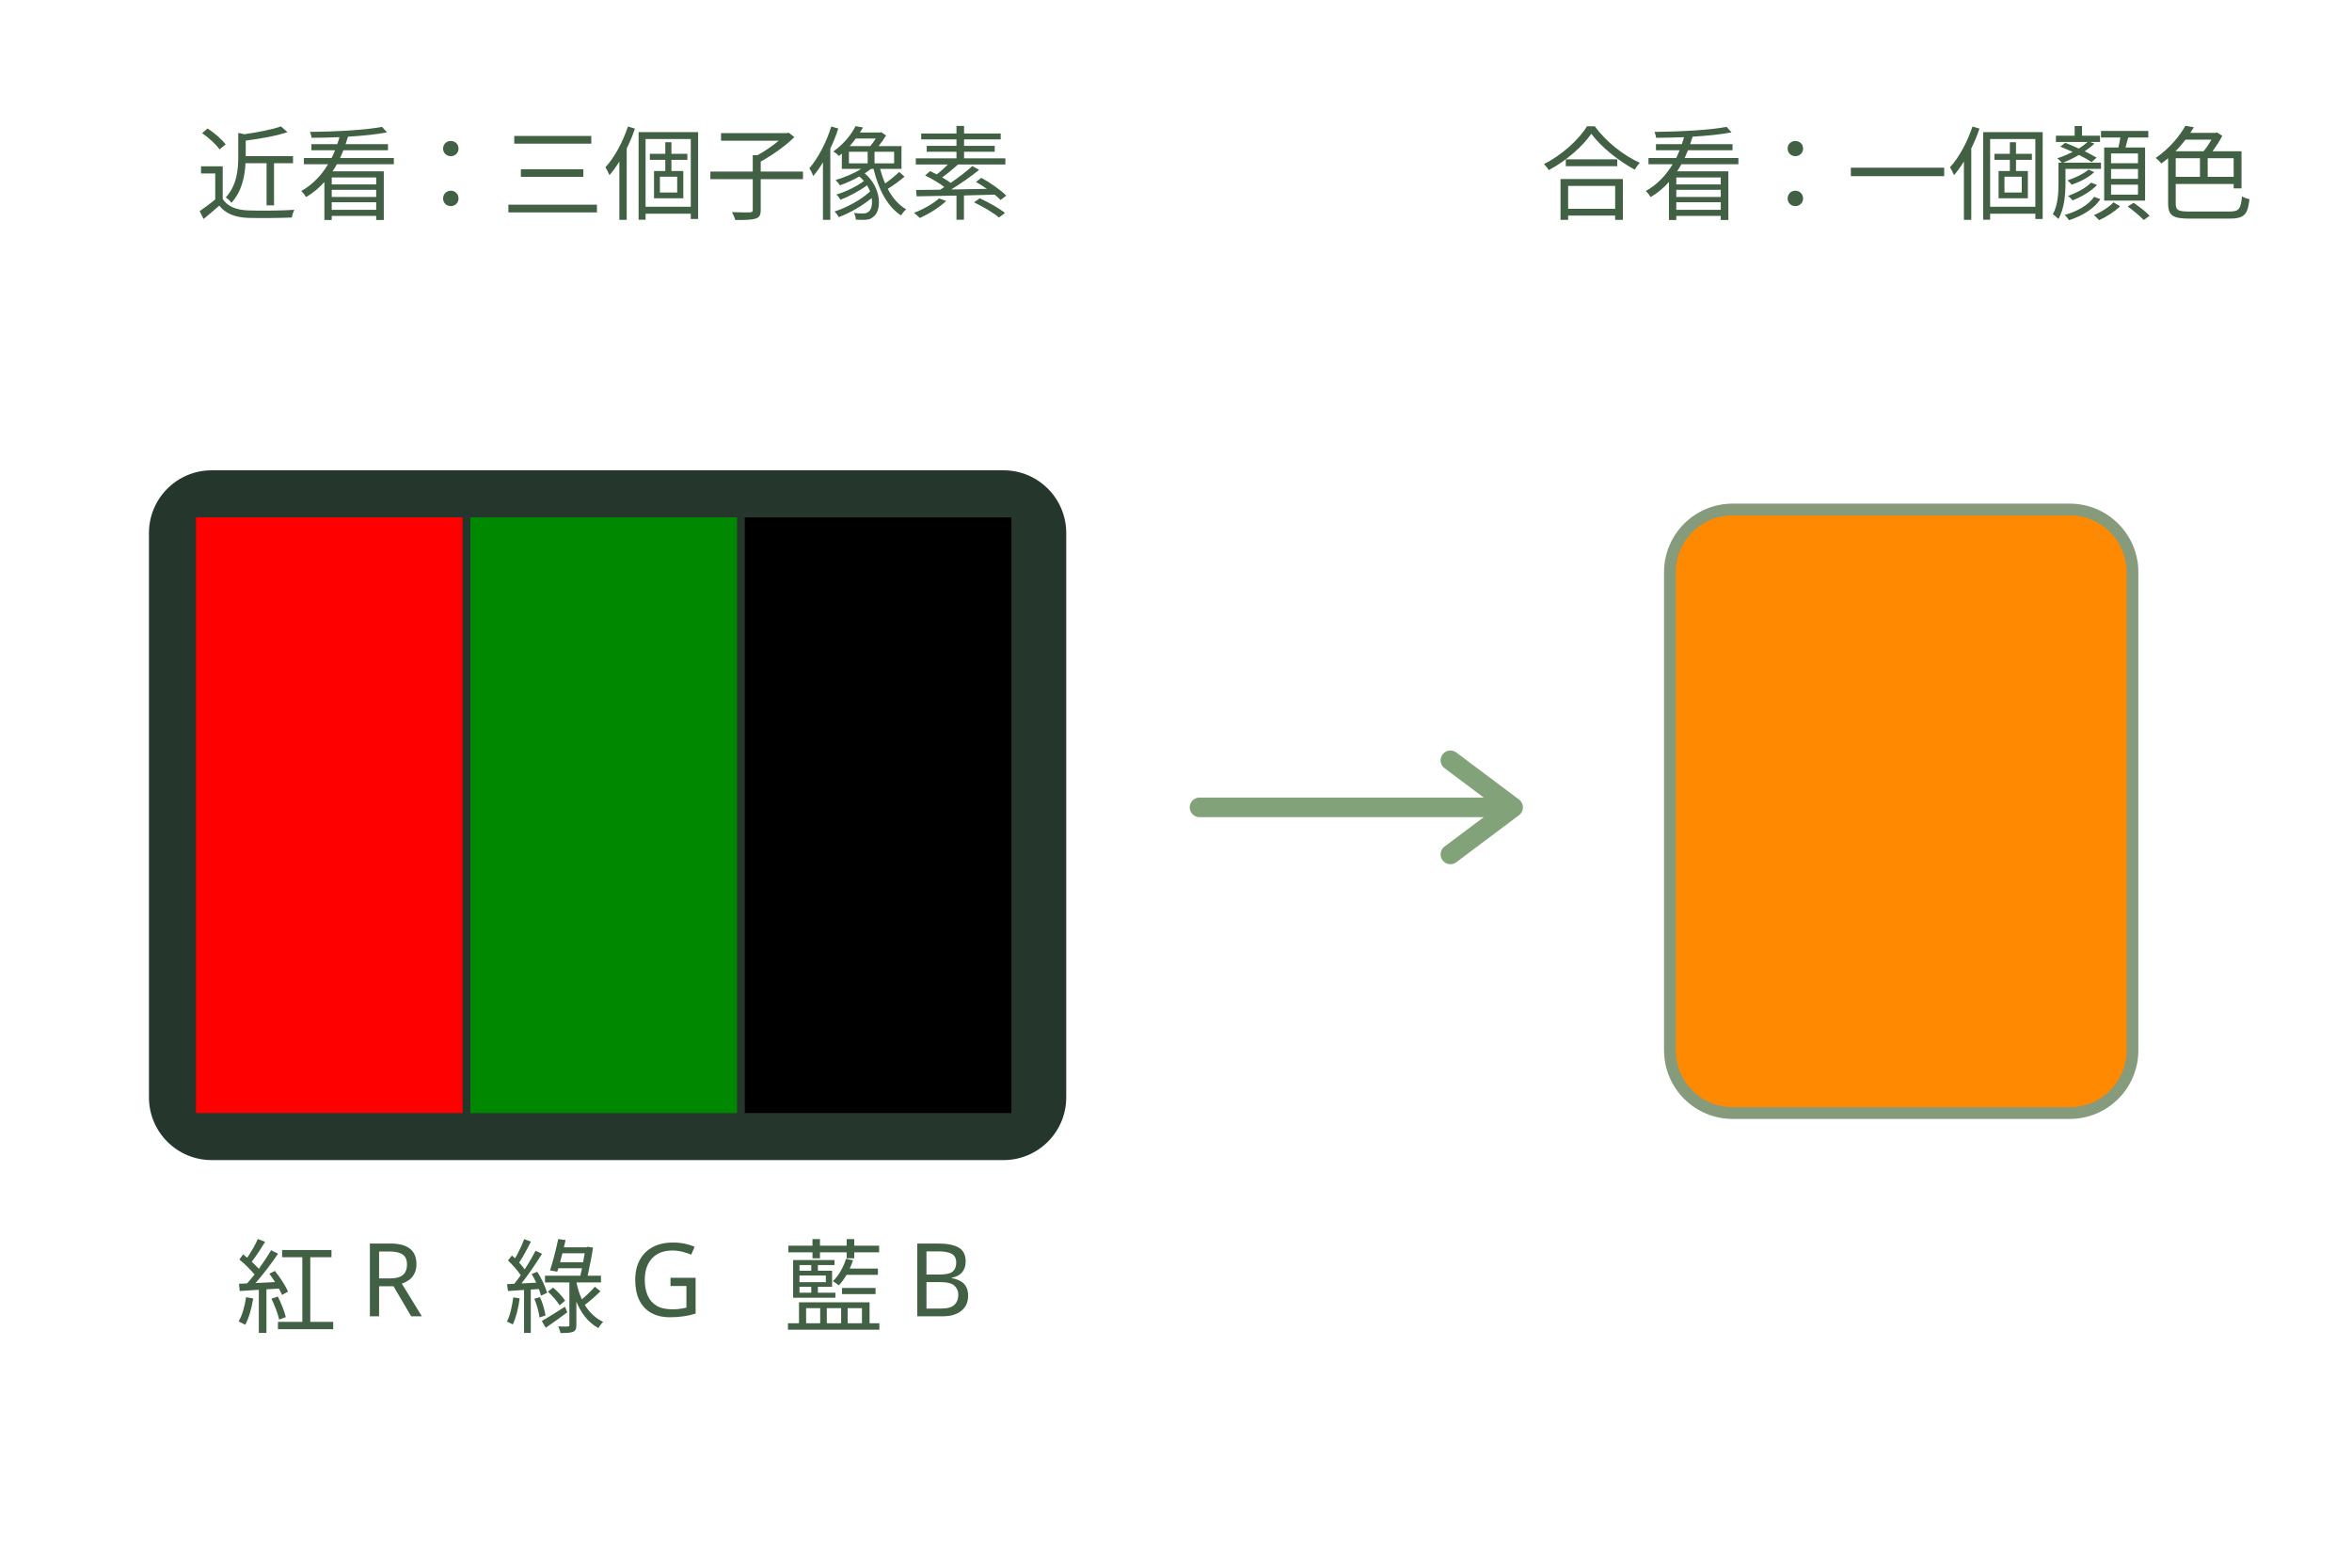
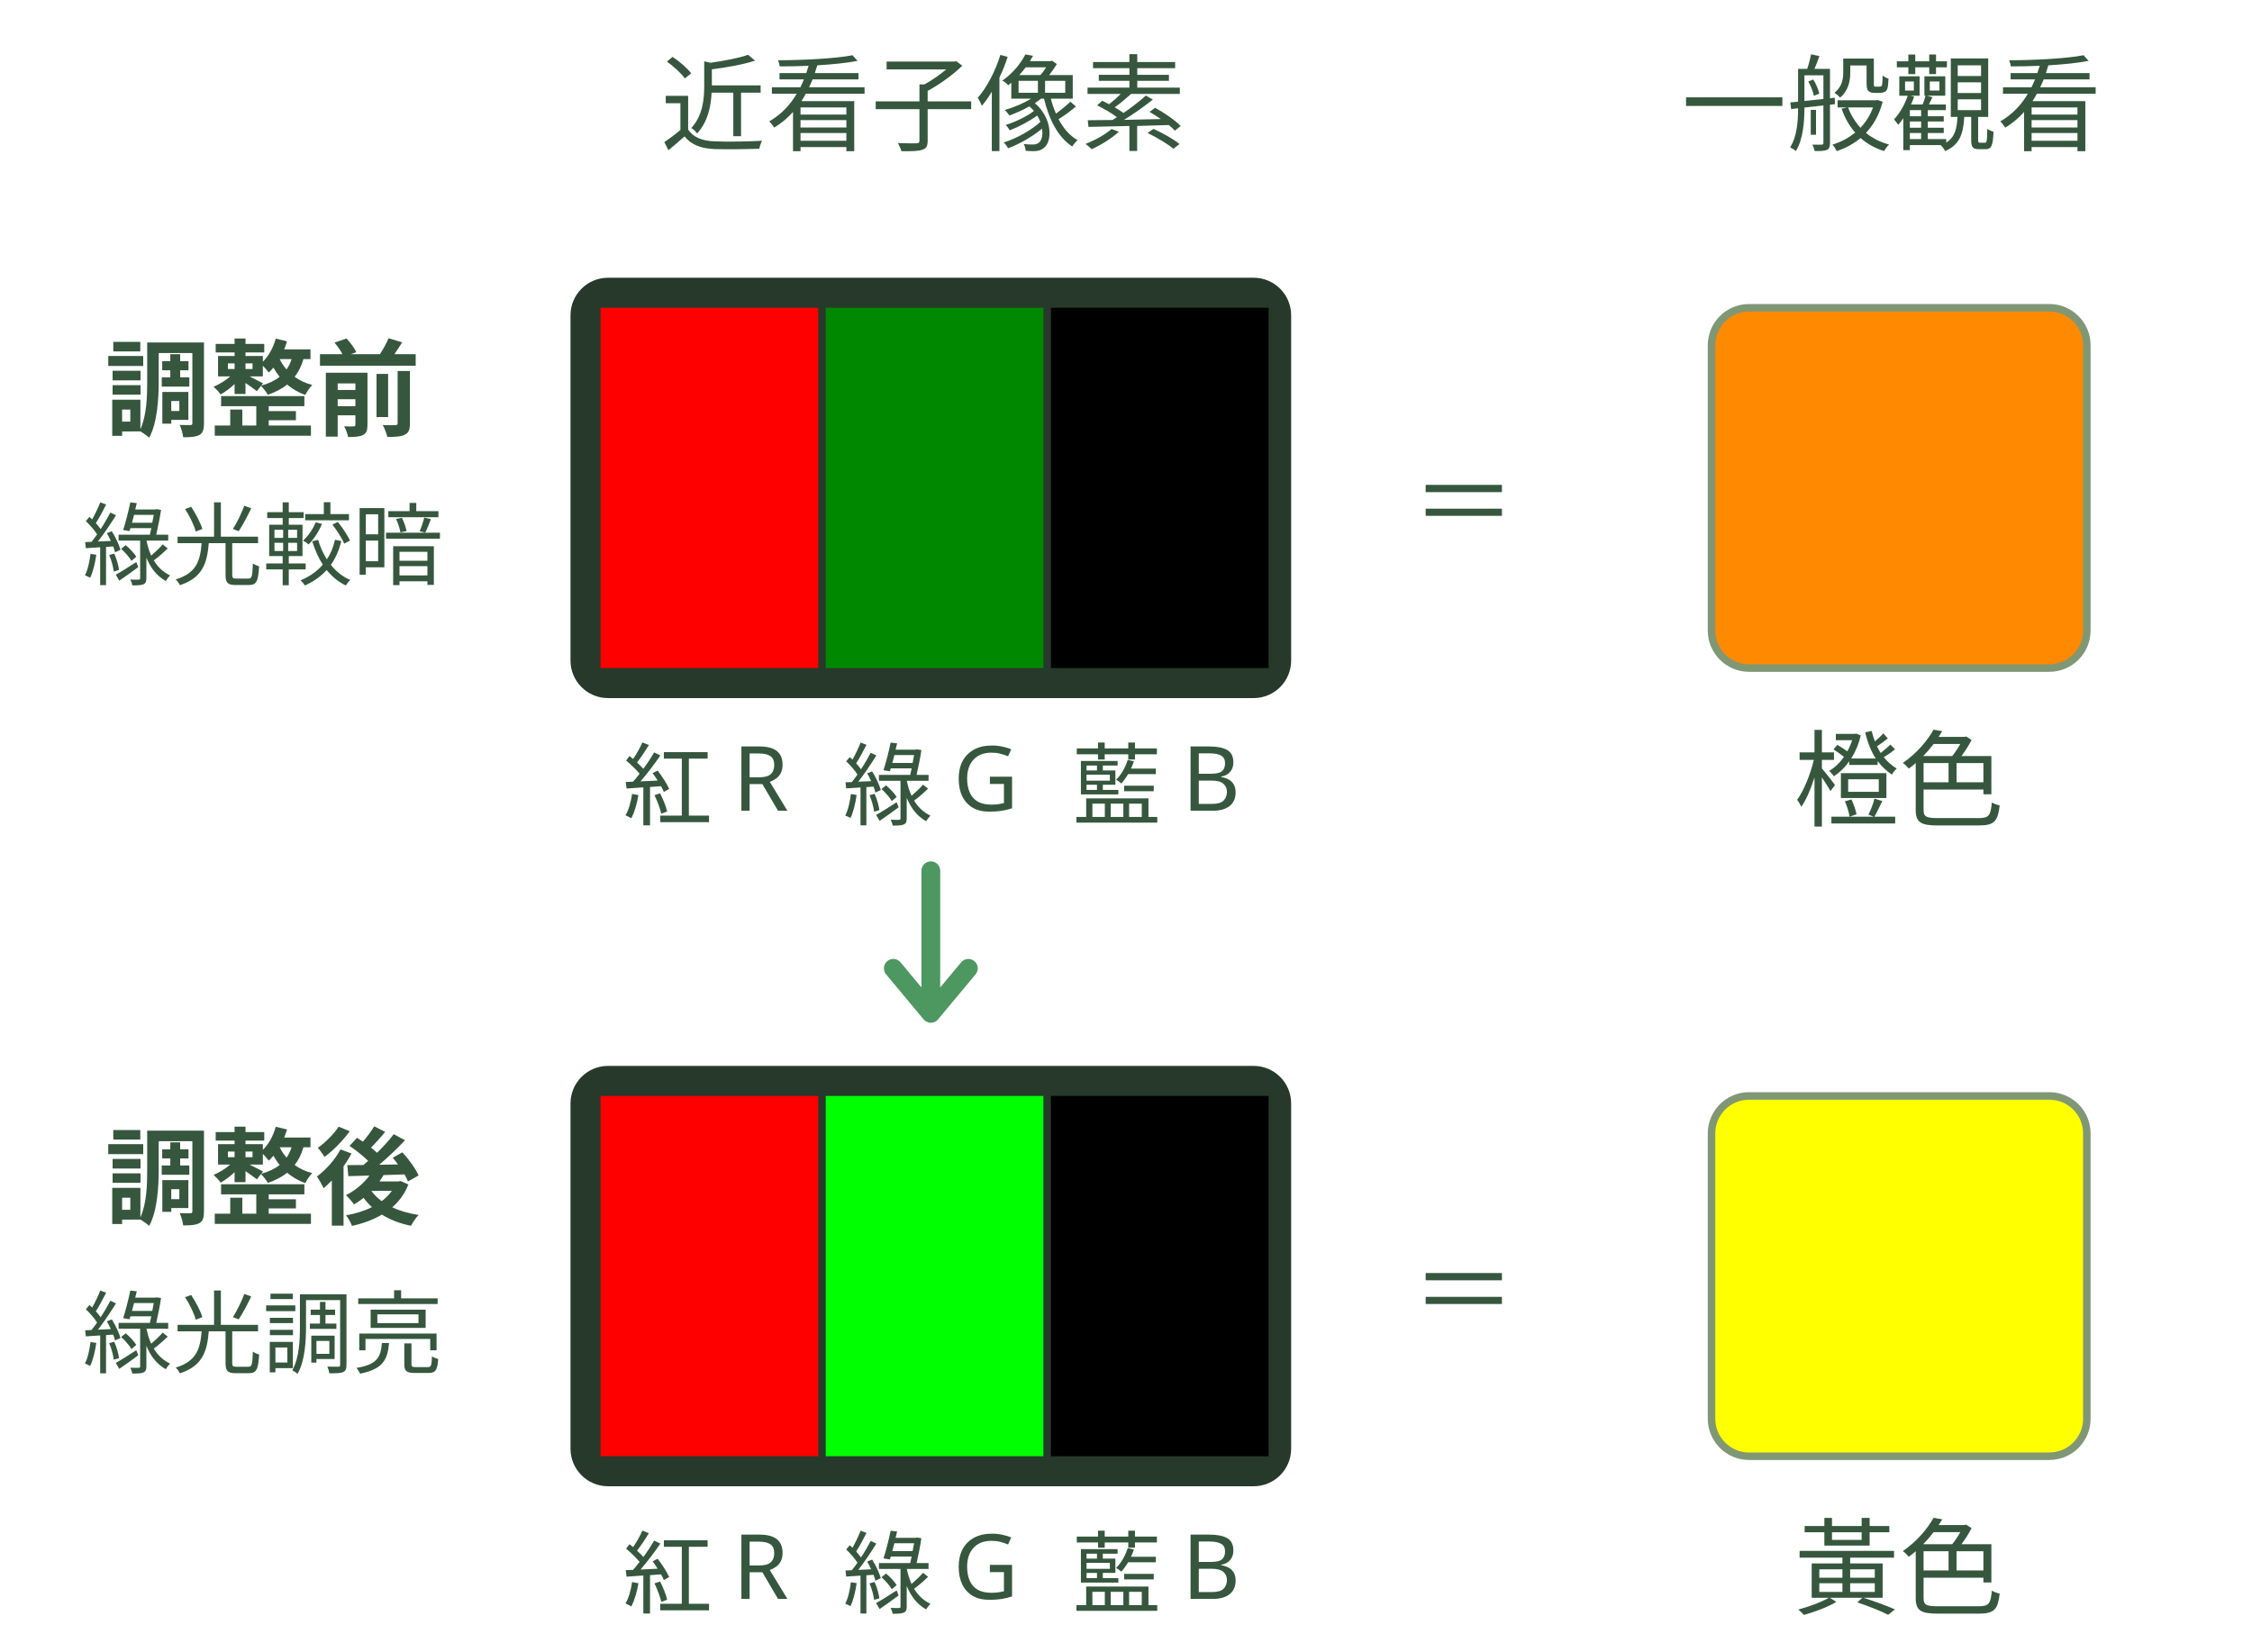
- <svg xmlns="http://www.w3.org/2000/svg" width="300" height="200" viewBox="0 0 300 200" role="img" aria-labelledby="title desc">
-   <style>text{font:13px system-ui,sans-serif;fill:#416044}path{fill:none;stroke-linecap:round;stroke-linejoin:round}</style>
-   <text x="77" y="27" text-anchor="middle">近看：三個子像素</text>
-   <text x="242" y="27" text-anchor="middle">合看：一個顏色</text>
-   <rect x="19" y="60" width="117" height="88" fill="#25372c" rx="8" />
-   <rect x="25" y="66" width="34" height="76" fill="rgb(255, 0, 0)" data-subpixel="0" />
-   <rect x="60" y="66" width="34" height="76" fill="rgb(0, 137, 0)" data-subpixel="1" />
-   <rect x="95" y="66" width="34" height="76" fill="rgb(0, 0, 0)" data-subpixel="2" />
-   <text x="42" y="169" text-anchor="middle">紅 R</text>
-   <text x="77" y="169" text-anchor="middle">綠 G</text>
-   <text x="112" y="169" text-anchor="middle">藍 B</text>
-   <path d="M153 103 H193 M185 97 L193 103 L185 109" stroke="#82a27a" stroke-width="2.5" />
-   <rect x="213" y="65" width="59" height="77" fill="rgb(255, 137, 0)" rx="8" stroke="#859b7c" stroke-width="1.5" data-combined="true" />
+ <svg xmlns="http://www.w3.org/2000/svg" width="300" height="220" viewBox="0 0 300 220" role="img" aria-labelledby="title desc">
+   <style>text{font:14px system-ui,sans-serif;fill:#36573e}path{fill:none;stroke-linecap:round;stroke-linejoin:round}.small{font-size:12px}.em{font-weight:700}</style>
+   <text x="123" y="19" text-anchor="middle">近看子像素</text>
+   <text x="252" y="19" text-anchor="middle">一般觀看</text>
+   <g data-state="before">
+     <text x="35" y="57" text-anchor="middle" class="em">調整前</text>
+     <text x="35" y="77" text-anchor="middle" class="small">綠光較暗</text>
+     <rect x="76" y="37" width="96" height="56" fill="#26392b" rx="5" />
+     <rect x="80" y="41" width="29" height="48" fill="rgb(255, 0, 0)" data-subpixel="0" />
+     <rect x="110" y="41" width="29" height="48" fill="rgb(0, 137, 0)" data-subpixel="1" />
+     <rect x="140" y="41" width="29" height="48" fill="rgb(0, 0, 0)" data-subpixel="2" />
+     <text x="94" y="109" text-anchor="middle" class="small">紅 R</text>
+     <text x="124" y="109" text-anchor="middle" class="small">綠 G</text>
+     <text x="154" y="109" text-anchor="middle" class="small">藍 B</text>
+     <text x="195" y="72" text-anchor="middle">＝</text>
+     <rect x="228" y="41" width="50" height="48" fill="rgb(255, 137, 0)" rx="5" stroke="#809775" data-combined="true" />
+     <text x="253" y="109" text-anchor="middle">橙色</text>
+   </g>
+   <path d="M124 116 V135 M119 129 L124 135 L129 129" stroke="#4d9760" stroke-width="2.5" />
+   <g data-state="after">
+     <text x="35" y="162" text-anchor="middle" class="em">調整後</text>
+     <text x="35" y="182" text-anchor="middle" class="small">綠光調亮</text>
+     <rect x="76" y="142" width="96" height="56" fill="#26392b" rx="5" />
+     <rect x="80" y="146" width="29" height="48" fill="rgb(255, 0, 0)" data-subpixel="0" />
+     <rect x="110" y="146" width="29" height="48" fill="rgb(0, 255, 0)" data-subpixel="1" />
+     <rect x="140" y="146" width="29" height="48" fill="rgb(0, 0, 0)" data-subpixel="2" />
+     <text x="94" y="214" text-anchor="middle" class="small">紅 R</text>
+     <text x="124" y="214" text-anchor="middle" class="small">綠 G</text>
+     <text x="154" y="214" text-anchor="middle" class="small">藍 B</text>
+     <text x="195" y="177" text-anchor="middle">＝</text>
+     <rect x="228" y="146" width="50" height="48" fill="rgb(255, 255, 0)" rx="5" stroke="#809775" data-combined="true" />
+     <text x="253" y="214" text-anchor="middle">黃色</text>
+   </g>
</svg>
